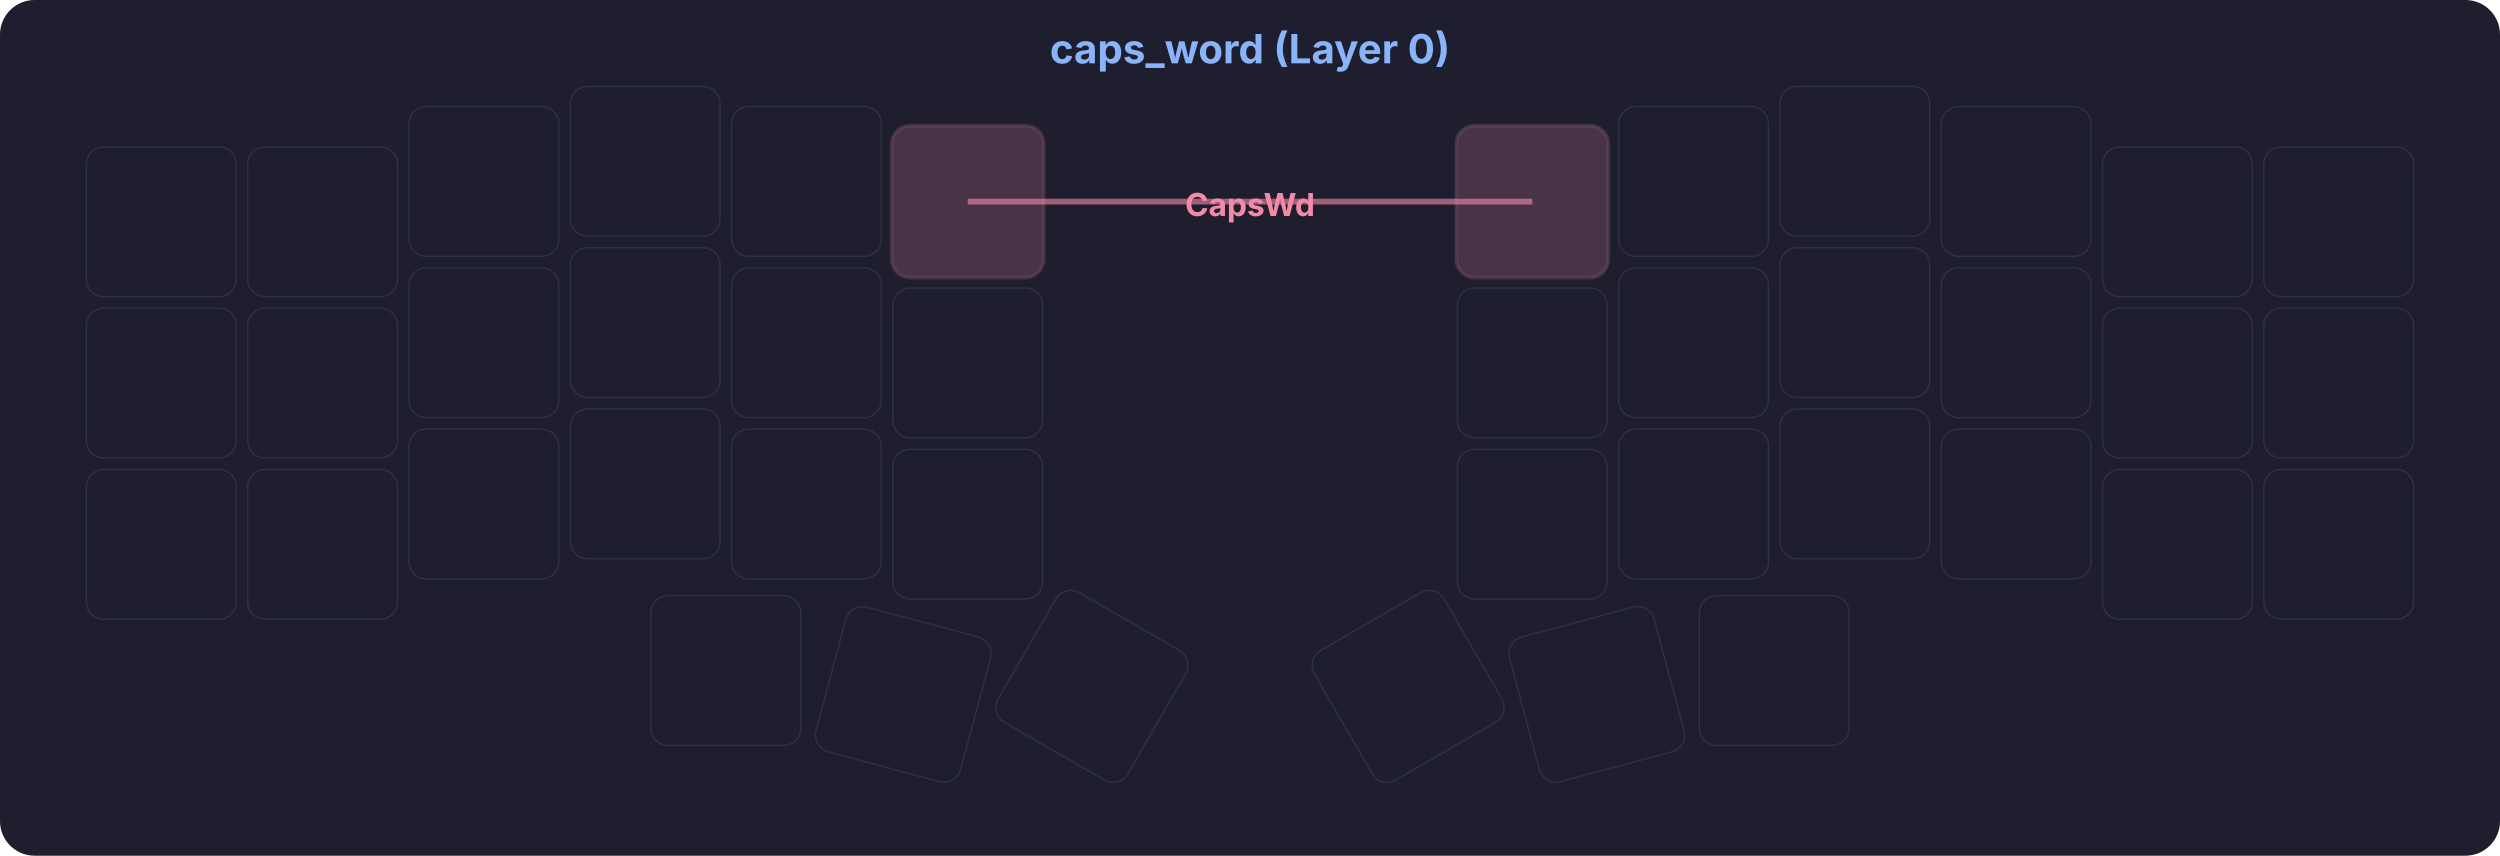
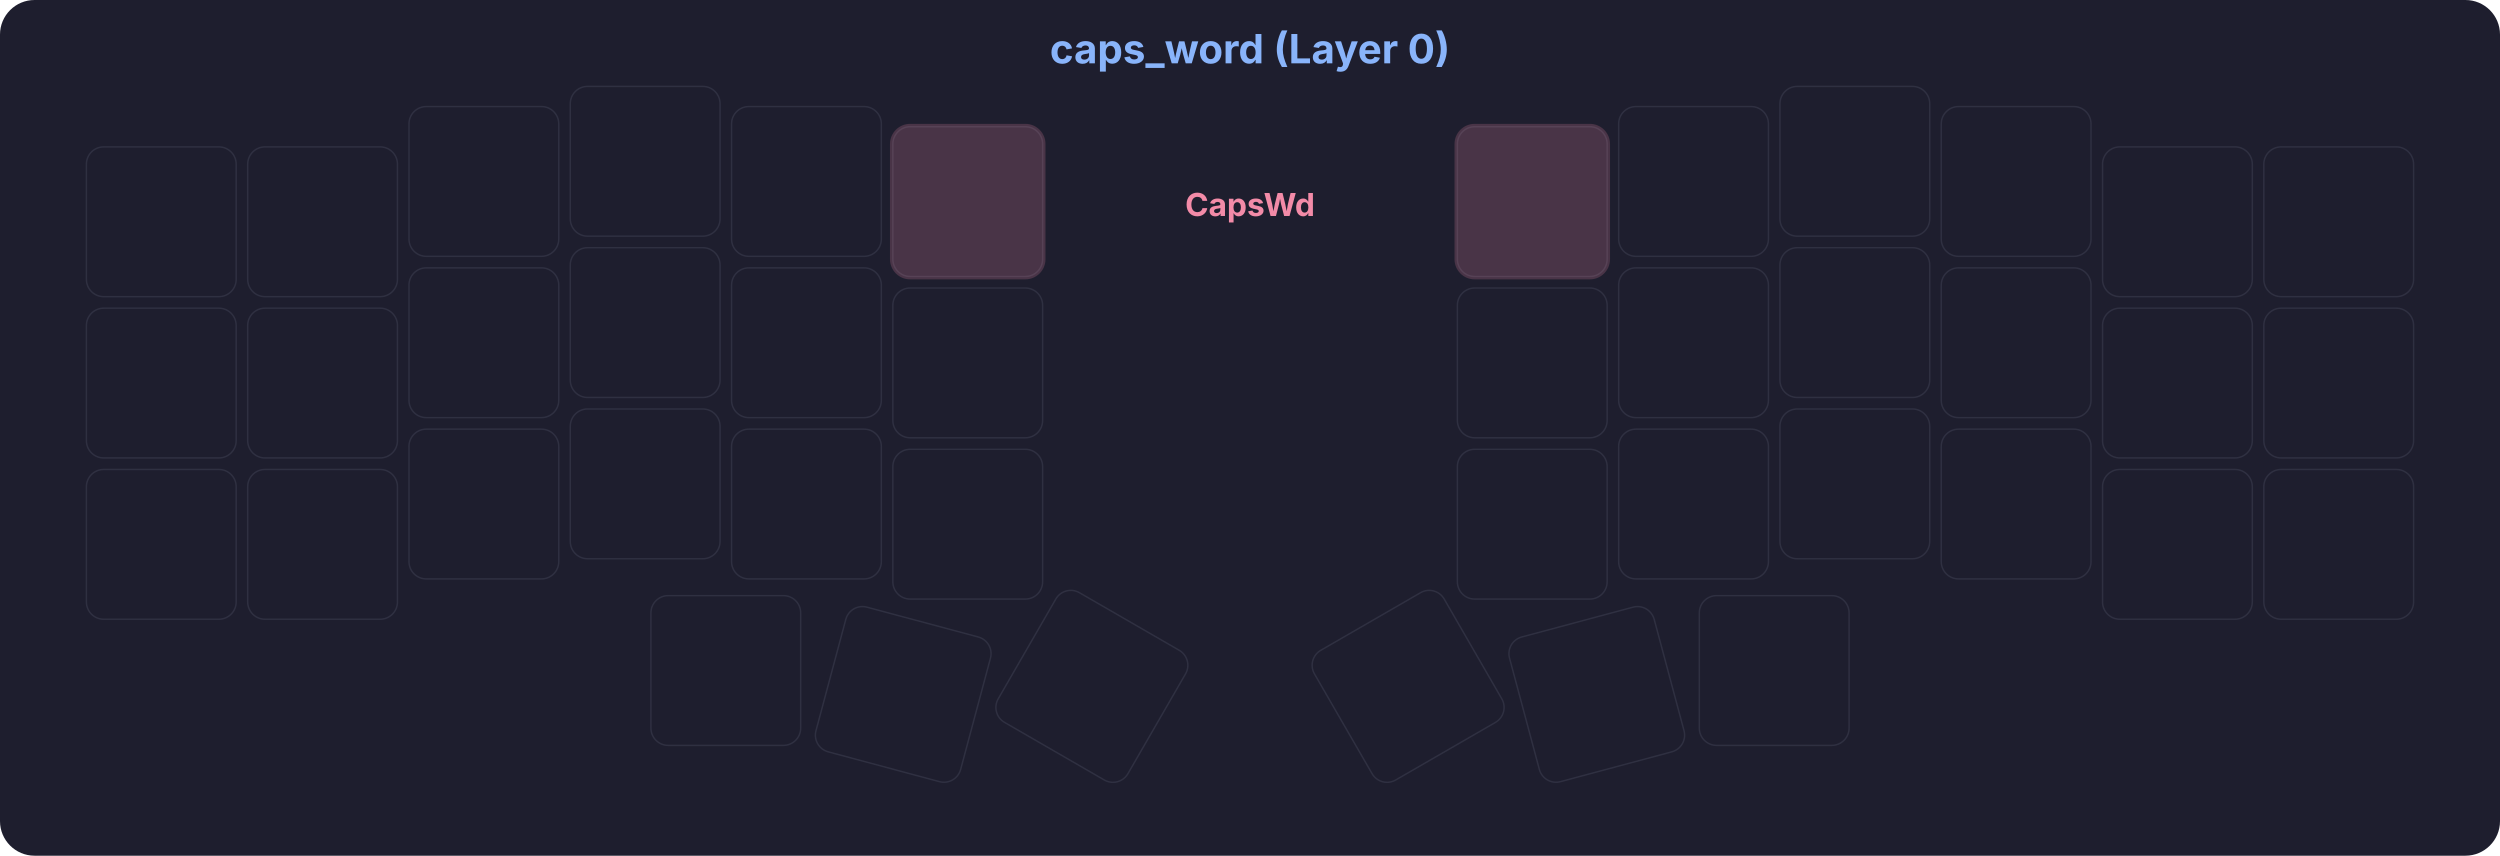
<svg xmlns="http://www.w3.org/2000/svg" viewBox="-30.0 -30.0 868.0 297.1">
  <rect x="-30.0" y="-30.0" width="868.0" height="297.1" fill="#1e1e2e" rx="12" />
  <text x="404.0" y="-8" text-anchor="middle" fill="#89b4fa" font-size="14px" font-weight="bold" font-family="Inter, SF Pro Text, Segoe UI, system-ui, sans-serif">caps_word (Layer 0)</text>
  <rect x="0.0" y="21.0" width="52.0" height="52.0" rx="6" fill="none" stroke="#585b70" stroke-width="0.5" opacity="0.3" />
  <rect x="56.0" y="21.0" width="52.0" height="52.0" rx="6" fill="none" stroke="#585b70" stroke-width="0.5" opacity="0.3" />
  <rect x="112.0" y="7.0" width="52.0" height="52.0" rx="6" fill="none" stroke="#585b70" stroke-width="0.5" opacity="0.3" />
  <rect x="168.0" y="0.0" width="52.0" height="52.0" rx="6" fill="none" stroke="#585b70" stroke-width="0.5" opacity="0.3" />
  <rect x="224.0" y="7.0" width="52.0" height="52.0" rx="6" fill="none" stroke="#585b70" stroke-width="0.5" opacity="0.3" />
  <rect x="280.0" y="14.0" width="52.0" height="52.0" rx="6" fill="none" stroke="#585b70" stroke-width="0.5" opacity="0.3" />
  <rect x="476.0" y="14.0" width="52.0" height="52.0" rx="6" fill="none" stroke="#585b70" stroke-width="0.5" opacity="0.3" />
  <rect x="532.0" y="7.0" width="52.0" height="52.0" rx="6" fill="none" stroke="#585b70" stroke-width="0.5" opacity="0.3" />
  <rect x="588.0" y="0.0" width="52.0" height="52.0" rx="6" fill="none" stroke="#585b70" stroke-width="0.5" opacity="0.3" />
  <rect x="644.0" y="7.0" width="52.0" height="52.0" rx="6" fill="none" stroke="#585b70" stroke-width="0.5" opacity="0.3" />
  <rect x="700.0" y="21.0" width="52.0" height="52.0" rx="6" fill="none" stroke="#585b70" stroke-width="0.5" opacity="0.3" />
  <rect x="756.0" y="21.0" width="52.0" height="52.0" rx="6" fill="none" stroke="#585b70" stroke-width="0.5" opacity="0.3" />
  <rect x="0.0" y="77.0" width="52.0" height="52.0" rx="6" fill="none" stroke="#585b70" stroke-width="0.5" opacity="0.3" />
  <rect x="56.0" y="77.0" width="52.0" height="52.0" rx="6" fill="none" stroke="#585b70" stroke-width="0.5" opacity="0.3" />
  <rect x="112.0" y="63.0" width="52.0" height="52.0" rx="6" fill="none" stroke="#585b70" stroke-width="0.5" opacity="0.3" />
  <rect x="168.0" y="56.0" width="52.0" height="52.0" rx="6" fill="none" stroke="#585b70" stroke-width="0.5" opacity="0.3" />
  <rect x="224.0" y="63.0" width="52.0" height="52.0" rx="6" fill="none" stroke="#585b70" stroke-width="0.5" opacity="0.3" />
  <rect x="280.0" y="70.0" width="52.0" height="52.0" rx="6" fill="none" stroke="#585b70" stroke-width="0.5" opacity="0.3" />
  <rect x="476.0" y="70.0" width="52.0" height="52.0" rx="6" fill="none" stroke="#585b70" stroke-width="0.5" opacity="0.3" />
  <rect x="532.0" y="63.0" width="52.0" height="52.0" rx="6" fill="none" stroke="#585b70" stroke-width="0.5" opacity="0.3" />
  <rect x="588.0" y="56.0" width="52.0" height="52.0" rx="6" fill="none" stroke="#585b70" stroke-width="0.5" opacity="0.3" />
  <rect x="644.0" y="63.0" width="52.0" height="52.0" rx="6" fill="none" stroke="#585b70" stroke-width="0.5" opacity="0.3" />
  <rect x="700.0" y="77.0" width="52.0" height="52.0" rx="6" fill="none" stroke="#585b70" stroke-width="0.5" opacity="0.3" />
  <rect x="756.0" y="77.0" width="52.0" height="52.0" rx="6" fill="none" stroke="#585b70" stroke-width="0.5" opacity="0.3" />
  <rect x="0.0" y="133.0" width="52.0" height="52.0" rx="6" fill="none" stroke="#585b70" stroke-width="0.5" opacity="0.3" />
  <rect x="56.0" y="133.0" width="52.0" height="52.0" rx="6" fill="none" stroke="#585b70" stroke-width="0.5" opacity="0.3" />
  <rect x="112.0" y="119.0" width="52.0" height="52.0" rx="6" fill="none" stroke="#585b70" stroke-width="0.5" opacity="0.3" />
  <rect x="168.0" y="112.0" width="52.0" height="52.0" rx="6" fill="none" stroke="#585b70" stroke-width="0.5" opacity="0.3" />
  <rect x="224.0" y="119.0" width="52.0" height="52.0" rx="6" fill="none" stroke="#585b70" stroke-width="0.5" opacity="0.3" />
  <rect x="280.0" y="126.0" width="52.0" height="52.0" rx="6" fill="none" stroke="#585b70" stroke-width="0.5" opacity="0.3" />
  <rect x="476.0" y="126.0" width="52.0" height="52.0" rx="6" fill="none" stroke="#585b70" stroke-width="0.5" opacity="0.3" />
  <rect x="532.0" y="119.0" width="52.0" height="52.0" rx="6" fill="none" stroke="#585b70" stroke-width="0.5" opacity="0.3" />
  <rect x="588.0" y="112.0" width="52.0" height="52.0" rx="6" fill="none" stroke="#585b70" stroke-width="0.5" opacity="0.3" />
  <rect x="644.0" y="119.0" width="52.0" height="52.0" rx="6" fill="none" stroke="#585b70" stroke-width="0.5" opacity="0.3" />
  <rect x="700.0" y="133.0" width="52.0" height="52.0" rx="6" fill="none" stroke="#585b70" stroke-width="0.5" opacity="0.3" />
  <rect x="756.0" y="133.0" width="52.0" height="52.0" rx="6" fill="none" stroke="#585b70" stroke-width="0.5" opacity="0.3" />
  <rect x="196.0" y="176.8" width="52.0" height="52.0" rx="6" fill="none" stroke="#585b70" stroke-width="0.5" opacity="0.3" />
  <rect x="257.6" y="185.1" width="52.0" height="52.0" transform="rotate(15.0 283.6 211.1)" rx="6" fill="none" stroke="#585b70" stroke-width="0.5" opacity="0.3" />
  <rect x="323.1" y="182.3" width="52.0" height="52.0" transform="rotate(30.0 349.1 208.3)" rx="6" fill="none" stroke="#585b70" stroke-width="0.5" opacity="0.3" />
  <rect x="432.9" y="182.3" width="52.0" height="52.0" transform="rotate(-30.0 458.9 208.3)" rx="6" fill="none" stroke="#585b70" stroke-width="0.5" opacity="0.3" />
  <rect x="498.4" y="185.1" width="52.0" height="52.0" transform="rotate(-15.0 524.4 211.1)" rx="6" fill="none" stroke="#585b70" stroke-width="0.5" opacity="0.3" />
  <rect x="560.0" y="176.8" width="52.0" height="52.0" rx="6" fill="none" stroke="#585b70" stroke-width="0.5" opacity="0.3" />
  <rect x="280.0" y="14.0" width="52.0" height="52.0" rx="6" fill="#f38ba8" opacity="0.2" stroke="#f38ba8" stroke-width="2" />
  <rect x="476.0" y="14.0" width="52.0" height="52.0" rx="6" fill="#f38ba8" opacity="0.2" stroke="#f38ba8" stroke-width="2" />
-   <line x1="306.0" y1="40.0" x2="502.0" y2="40.0" stroke="#f38ba8" stroke-width="2" opacity="0.6" />
  <text x="404.0" y="45.0" text-anchor="middle" fill="#f38ba8" font-size="11px" font-weight="bold" font-family="Inter, SF Pro Text, Segoe UI, system-ui, sans-serif">CapsWd</text>
</svg>
